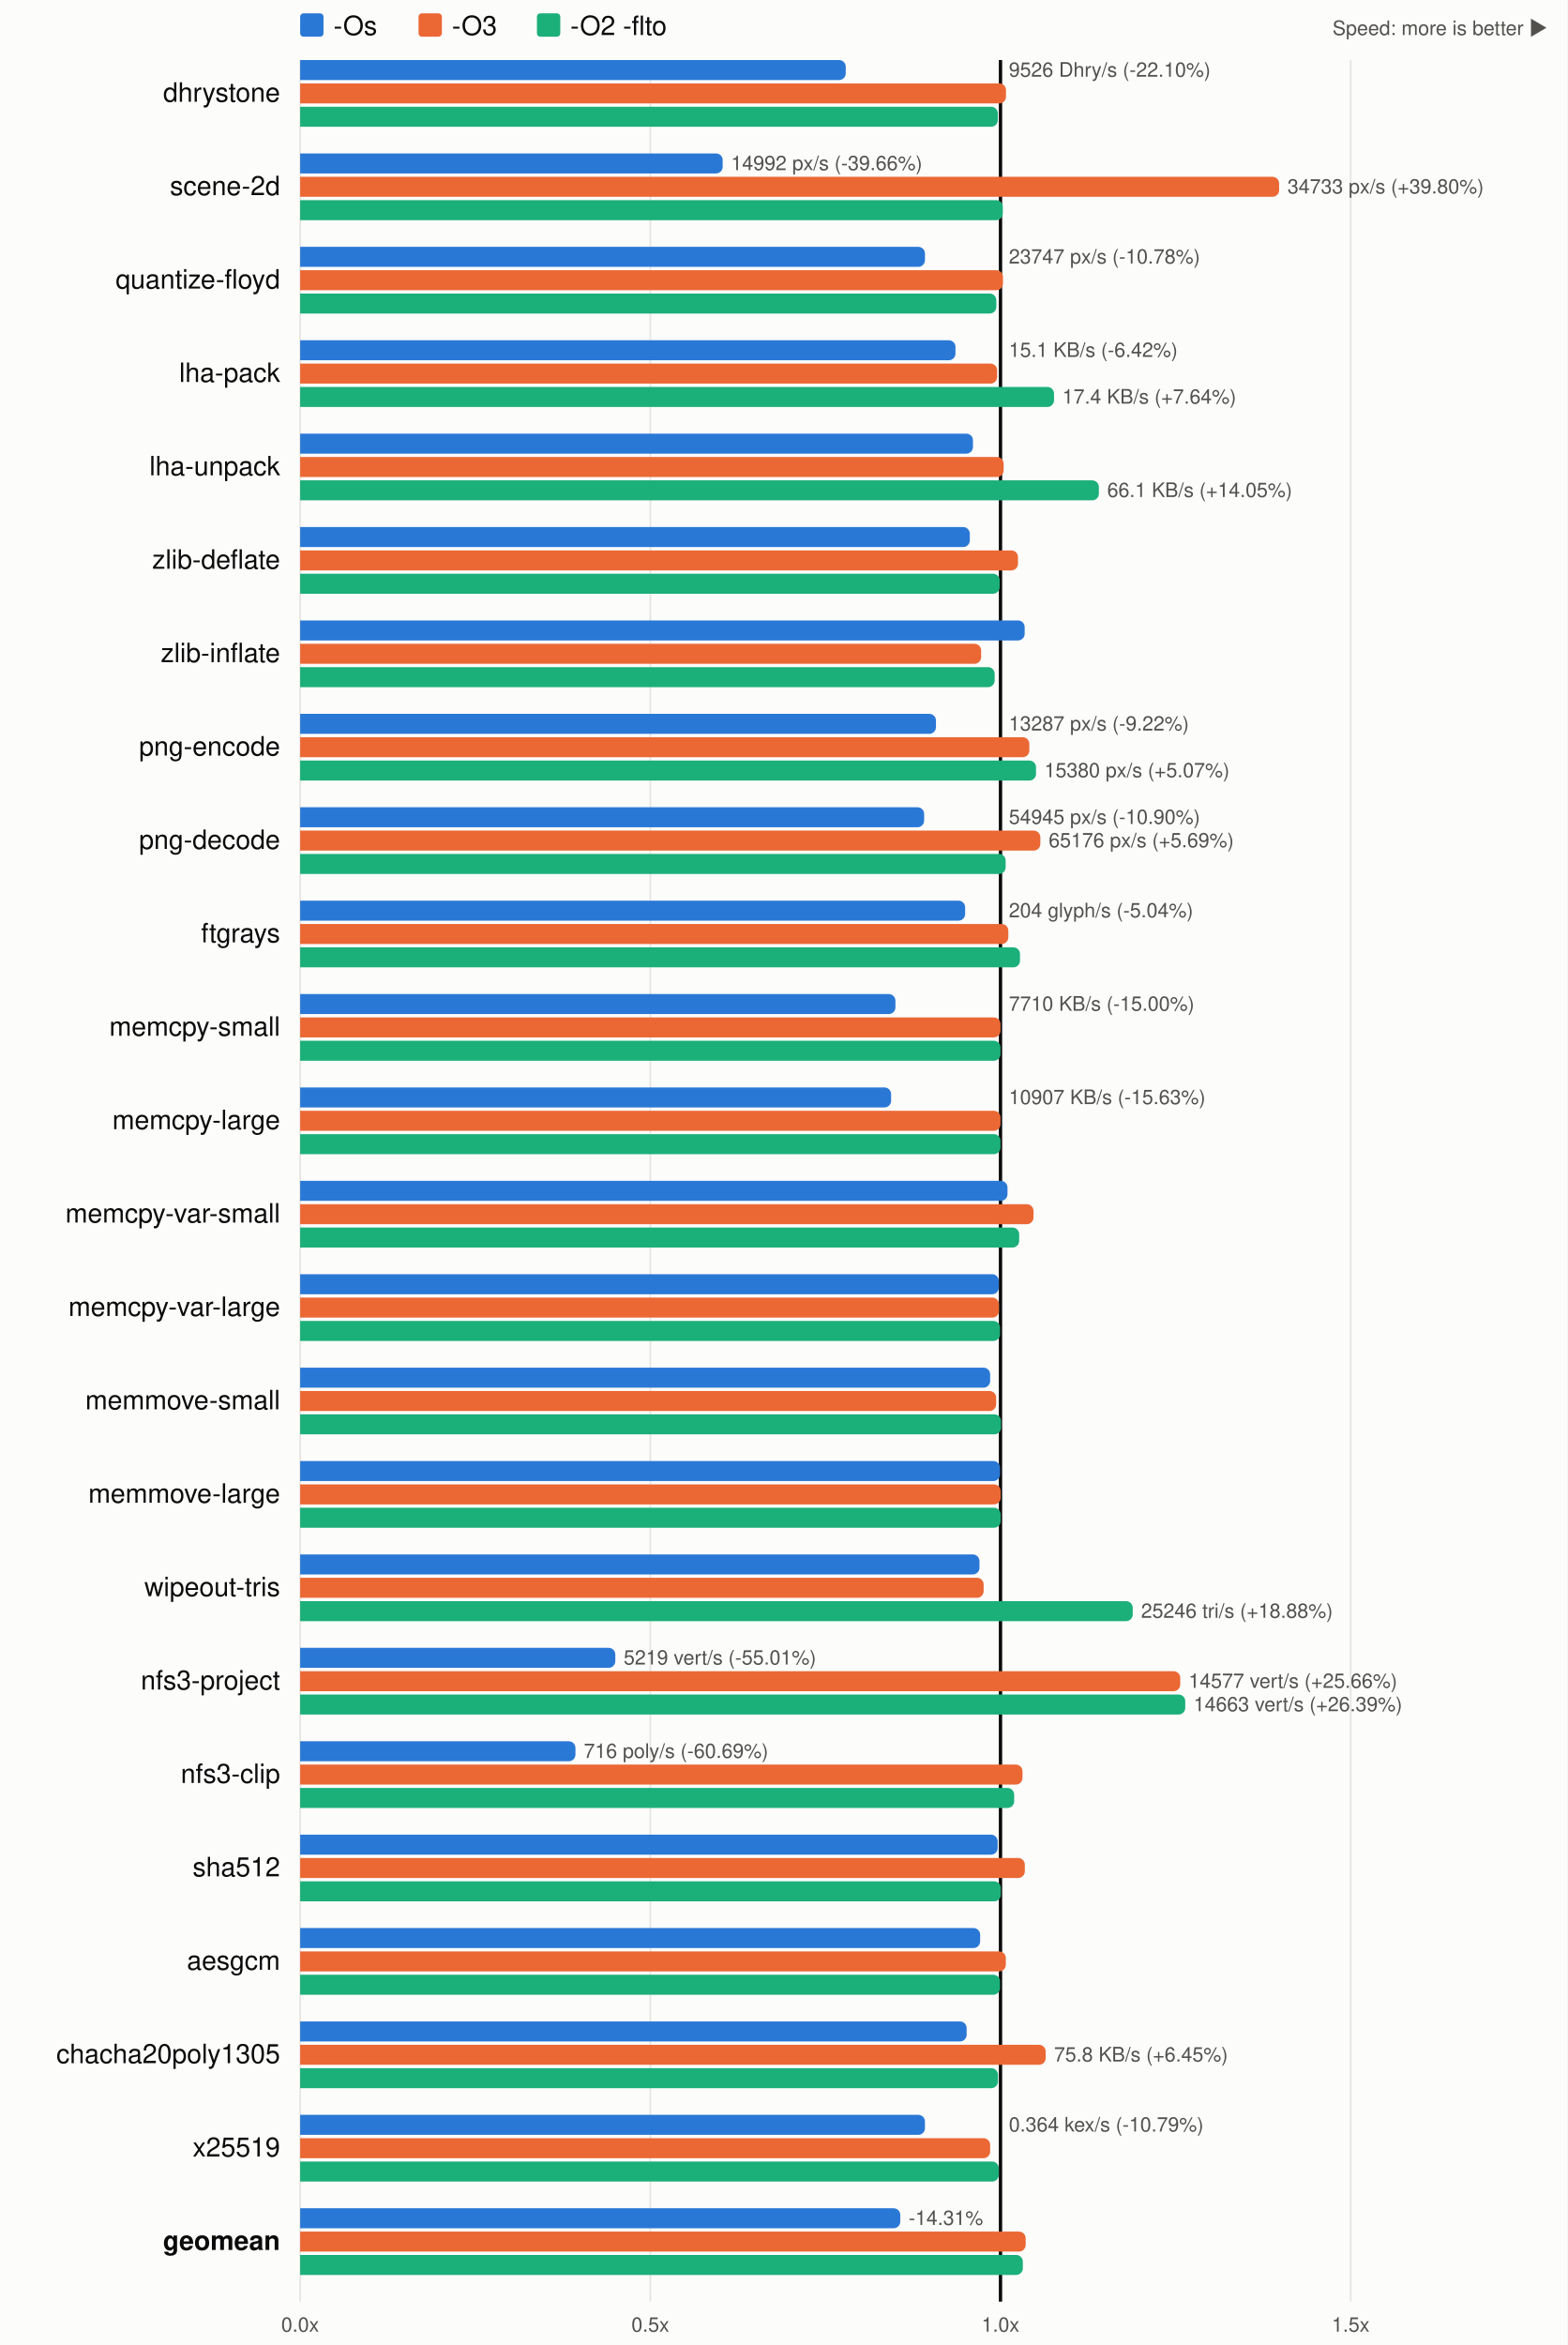
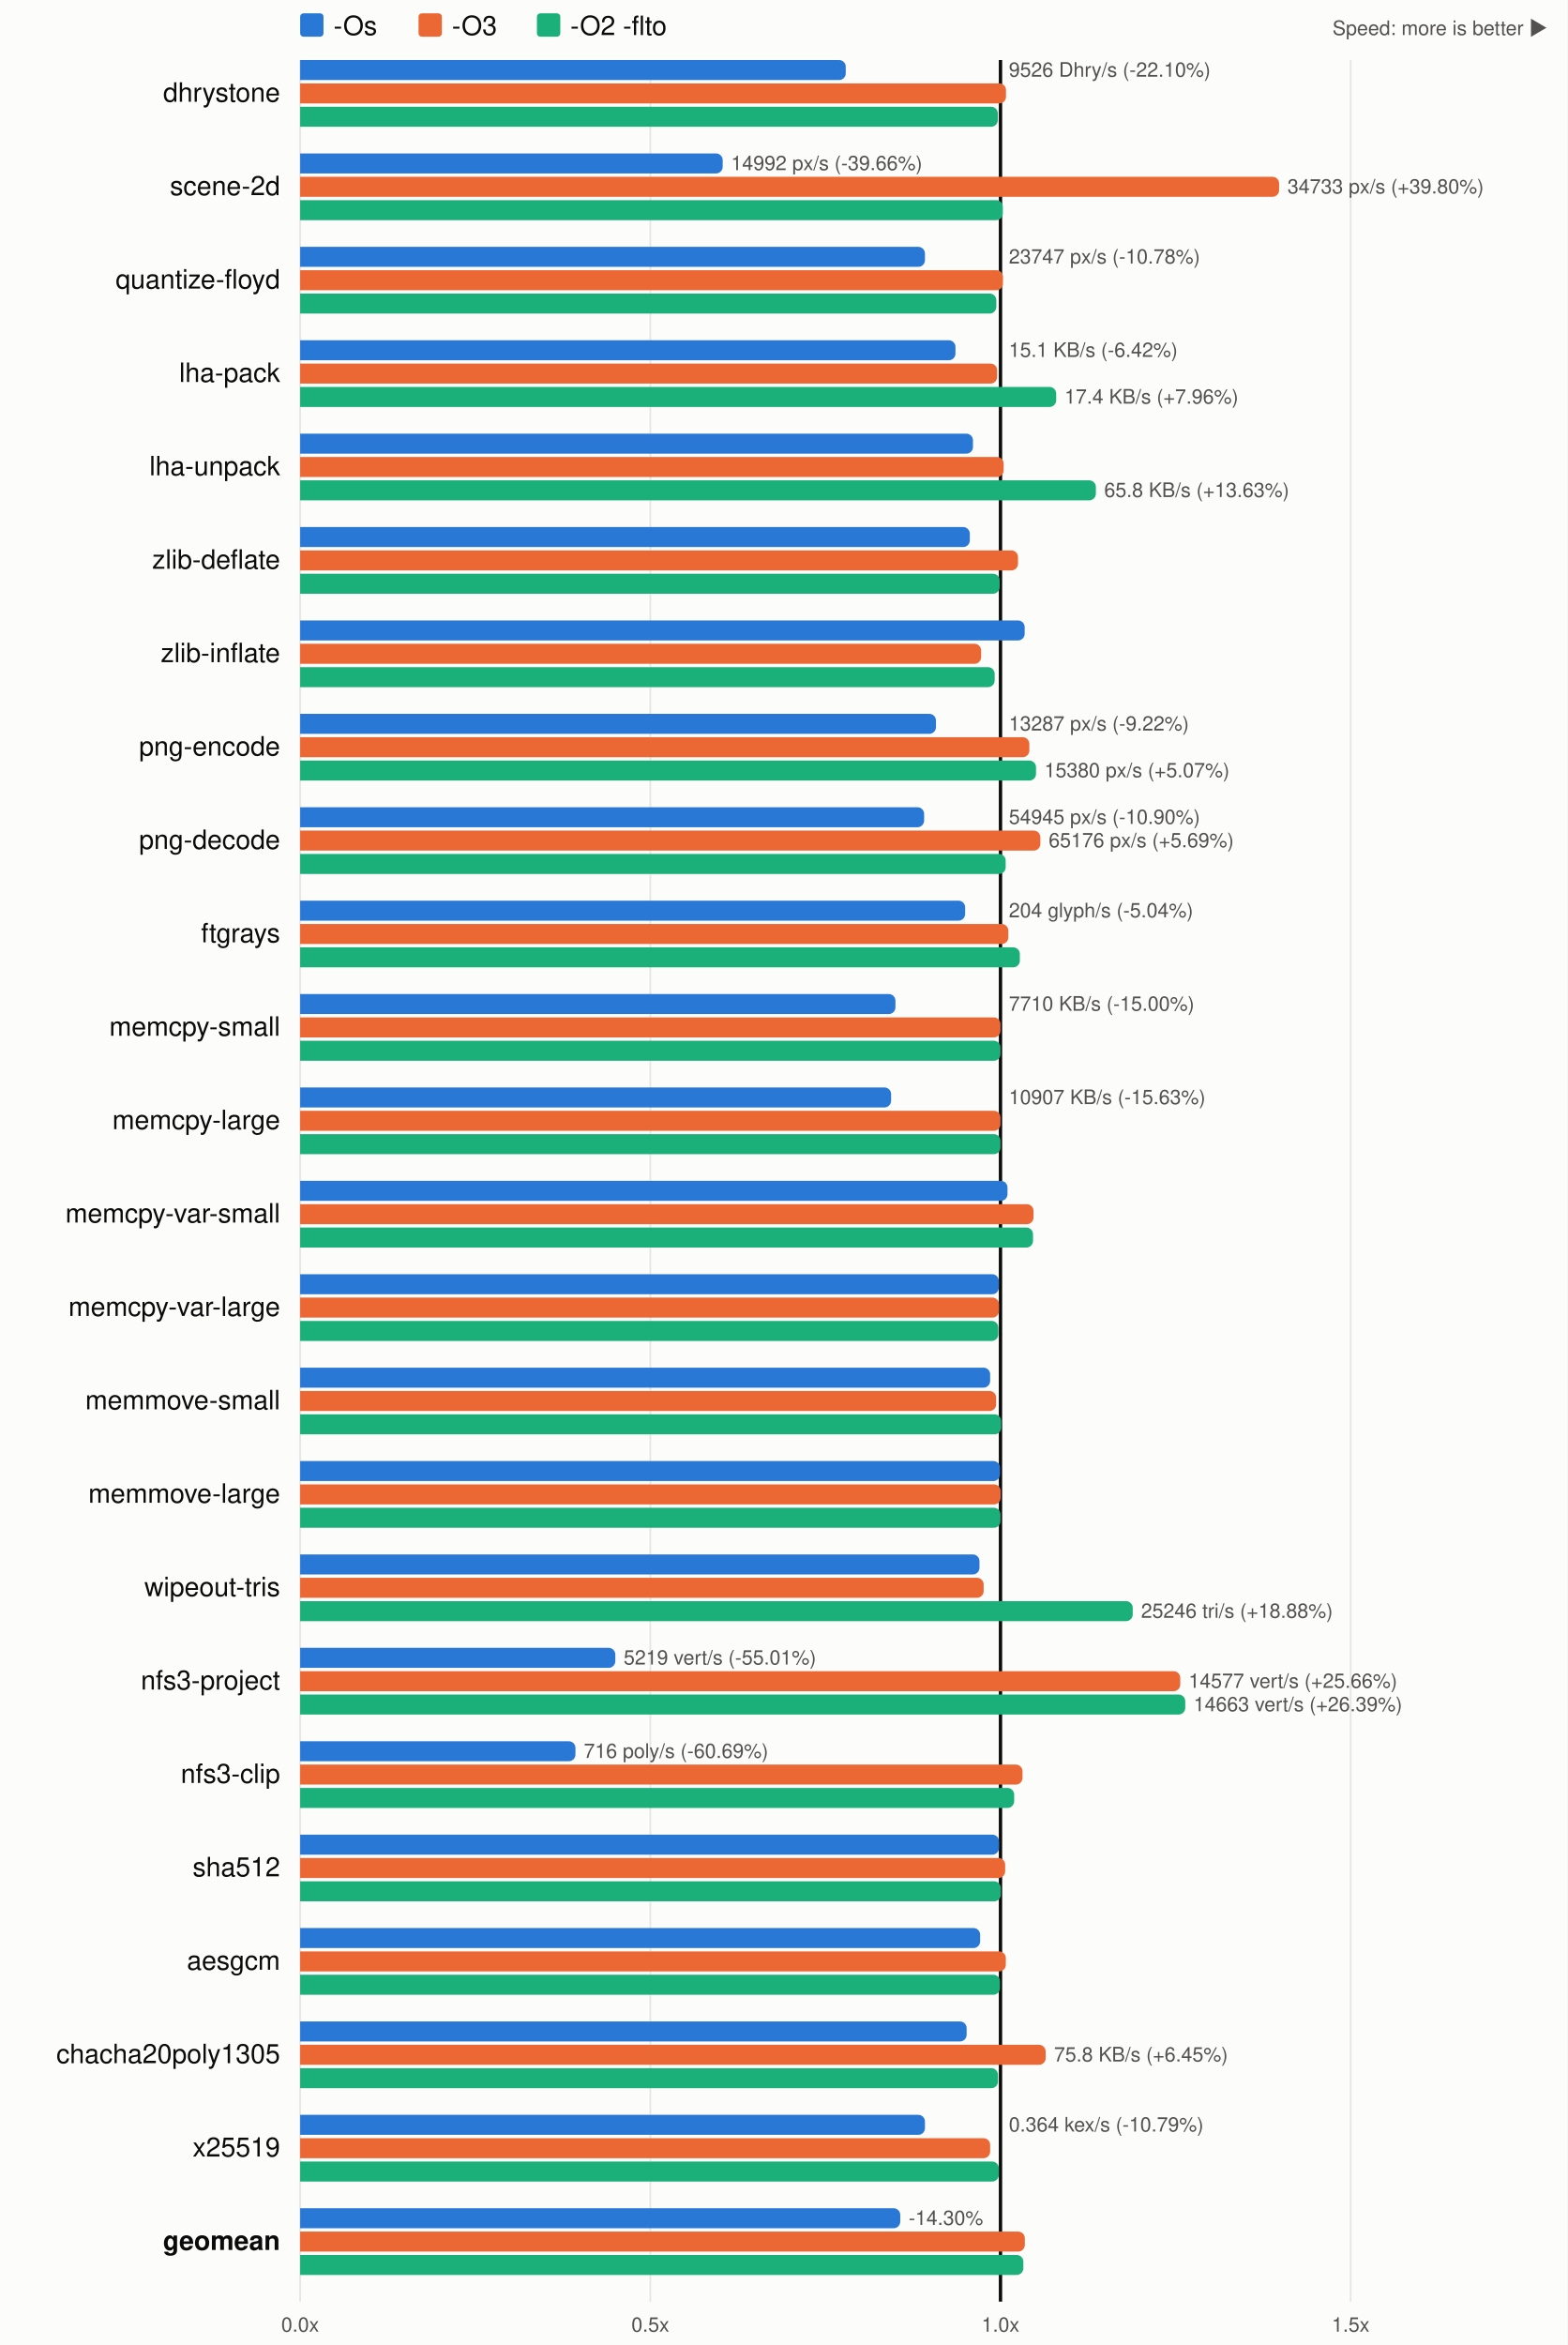
<svg xmlns="http://www.w3.org/2000/svg" width="940" height="1406" viewBox="0 0 940 1406" role="img" aria-label="GCC 16.2-rc20 optimization levels on a 68030 with cache, speed relative to -O2">
  <style>.t{font-family:system-ui,-apple-system,'Segoe UI',Helvetica,Arial,sans-serif;font-size:12px;fill:#0b0b0b}.t.muted{fill:#52514e}.t.big{font-size:16px}.t.name{font-weight:600}.t.axis{fill:#52514e;font-size:12px}.grid{stroke:#e6e5e1;stroke-width:1}.ref{stroke:#0b0b0b;stroke-width:2}.bg{fill:#fcfcfb}.ring{stroke:#fcfcfb;stroke-width:2}.dot{fill:#0b0b0b}.s0{fill:#2a78d6}.k0{stroke:#2a78d6}.s1{fill:#eb6834}.k1{stroke:#eb6834}.s2{fill:#1baf7a}.k2{stroke:#1baf7a}@media(prefers-color-scheme:dark){.t{fill:#ffffff}.t.muted{fill:#c3c2b7}.t.axis{fill:#c3c2b7}.grid{stroke:#333331}.ref{stroke:#ffffff}.bg{fill:#1a1a19}.ring{stroke:#1a1a19}.dot{fill:#ffffff}.s0{fill:#3987e5}.k0{stroke:#3987e5}.s1{fill:#d95926}.k1{stroke:#d95926}.s2{fill:#199e70}.k2{stroke:#199e70}}</style>
  <rect class="bg" width="940" height="1406" />
  <text class="t muted" x="928" y="21" text-anchor="end">Speed: more is better ▶</text>
  <rect class="s0" x="180" y="8" width="14" height="14" rx="2" />
  <text class="t big" x="200" y="21">-Os</text>
  <rect class="s1" x="251" y="8" width="14" height="14" rx="2" />
  <text class="t big" x="271" y="21">-O3</text>
  <rect class="s2" x="322" y="8" width="14" height="14" rx="2" />
  <text class="t big" x="342" y="21">-O2 -flto</text>
  <line class="grid" x1="180.0" y1="36" x2="180.0" y2="1380" />
  <text class="t axis" x="180.0" y="1398" text-anchor="middle">0.0x</text>
  <line class="grid" x1="390.0" y1="36" x2="390.0" y2="1380" />
  <text class="t axis" x="390.0" y="1398" text-anchor="middle">0.5x</text>
  <line class="ref" x1="600.0" y1="36" x2="600.0" y2="1380" />
  <text class="t axis" x="600.0" y="1398" text-anchor="middle">1.0x</text>
  <line class="grid" x1="810.0" y1="36" x2="810.0" y2="1380" />
  <text class="t axis" x="810.0" y="1398" text-anchor="middle">1.5x</text>
  <text class="t big" x="168" y="61.0" text-anchor="end">dhrystone</text>
  <path class="s0" d="M180,36 h323.2 a4,4 0 0 1 4,4 v4 a4,4 0 0 1 -4,4 h-323.2 z" />
  <text class="t muted" x="605.0" y="46">9526 Dhry/s (-22.10%)</text>
  <path class="s1" d="M180,50 h419.3 a4,4 0 0 1 4,4 v4 a4,4 0 0 1 -4,4 h-419.3 z" />
  <path class="s2" d="M180,64 h414.4 a4,4 0 0 1 4,4 v4 a4,4 0 0 1 -4,4 h-414.4 z" />
  <text class="t big" x="168" y="117.0" text-anchor="end">scene-2d</text>
  <path class="s0" d="M180,92 h249.4 a4,4 0 0 1 4,4 v4 a4,4 0 0 1 -4,4 h-249.4 z" />
  <text class="t muted" x="438.4" y="102">14992 px/s (-39.66%)</text>
  <path class="s1" d="M180,106 h583.1 a4,4 0 0 1 4,4 v4 a4,4 0 0 1 -4,4 h-583.1 z" />
  <text class="t muted" x="772.1" y="116">34733 px/s (+39.80%)</text>
  <path class="s2" d="M180,120 h417.4 a4,4 0 0 1 4,4 v4 a4,4 0 0 1 -4,4 h-417.4 z" />
  <text class="t big" x="168" y="173.0" text-anchor="end">quantize-floyd</text>
  <path class="s0" d="M180,148 h370.7 a4,4 0 0 1 4,4 v4 a4,4 0 0 1 -4,4 h-370.7 z" />
  <text class="t muted" x="605.0" y="158">23747 px/s (-10.78%)</text>
  <path class="s1" d="M180,162 h417.5 a4,4 0 0 1 4,4 v4 a4,4 0 0 1 -4,4 h-417.5 z" />
  <path class="s2" d="M180,176 h413.5 a4,4 0 0 1 4,4 v4 a4,4 0 0 1 -4,4 h-413.5 z" />
  <text class="t big" x="168" y="229.0" text-anchor="end">lha-pack</text>
  <path class="s0" d="M180,204 h389.0 a4,4 0 0 1 4,4 v4 a4,4 0 0 1 -4,4 h-389.0 z" />
  <text class="t muted" x="605.0" y="214">15.1 KB/s (-6.42%)</text>
  <path class="s1" d="M180,218 h414.0 a4,4 0 0 1 4,4 v4 a4,4 0 0 1 -4,4 h-414.0 z" />
-   <path class="s2" d="M180,232 h448.1 a4,4 0 0 1 4,4 v4 a4,4 0 0 1 -4,4 h-448.1 z" />
-   <text class="t muted" x="637.1" y="242">17.4 KB/s (+7.64%)</text>
+   <path class="s2" d="M180,232 h449.4 a4,4 0 0 1 4,4 v4 a4,4 0 0 1 -4,4 h-449.4 z" />
+   <text class="t muted" x="638.4" y="242">17.4 KB/s (+7.96%)</text>
  <text class="t big" x="168" y="285.0" text-anchor="end">lha-unpack</text>
  <path class="s0" d="M180,260 h399.5 a4,4 0 0 1 4,4 v4 a4,4 0 0 1 -4,4 h-399.5 z" />
  <path class="s1" d="M180,274 h417.9 a4,4 0 0 1 4,4 v4 a4,4 0 0 1 -4,4 h-417.9 z" />
-   <path class="s2" d="M180,288 h475.0 a4,4 0 0 1 4,4 v4 a4,4 0 0 1 -4,4 h-475.0 z" />
-   <text class="t muted" x="664.0" y="298">66.1 KB/s (+14.05%)</text>
+   <path class="s2" d="M180,288 h473.2 a4,4 0 0 1 4,4 v4 a4,4 0 0 1 -4,4 h-473.2 z" />
+   <text class="t muted" x="662.2" y="298">65.8 KB/s (+13.63%)</text>
  <text class="t big" x="168" y="341.0" text-anchor="end">zlib-deflate</text>
  <path class="s0" d="M180,316 h397.6 a4,4 0 0 1 4,4 v4 a4,4 0 0 1 -4,4 h-397.6 z" />
  <path class="s1" d="M180,330 h426.5 a4,4 0 0 1 4,4 v4 a4,4 0 0 1 -4,4 h-426.5 z" />
  <path class="s2" d="M180,344 h415.5 a4,4 0 0 1 4,4 v4 a4,4 0 0 1 -4,4 h-415.5 z" />
  <text class="t big" x="168" y="397.0" text-anchor="end">zlib-inflate</text>
  <path class="s0" d="M180,372 h430.5 a4,4 0 0 1 4,4 v4 a4,4 0 0 1 -4,4 h-430.5 z" />
  <path class="s1" d="M180,386 h404.4 a4,4 0 0 1 4,4 v4 a4,4 0 0 1 -4,4 h-404.4 z" />
  <path class="s2" d="M180,400 h412.5 a4,4 0 0 1 4,4 v4 a4,4 0 0 1 -4,4 h-412.5 z" />
  <text class="t big" x="168" y="453.0" text-anchor="end">png-encode</text>
  <path class="s0" d="M180,428 h377.3 a4,4 0 0 1 4,4 v4 a4,4 0 0 1 -4,4 h-377.3 z" />
  <text class="t muted" x="605.0" y="438">13287 px/s (-9.22%)</text>
  <path class="s1" d="M180,442 h433.3 a4,4 0 0 1 4,4 v4 a4,4 0 0 1 -4,4 h-433.3 z" />
  <path class="s2" d="M180,456 h437.3 a4,4 0 0 1 4,4 v4 a4,4 0 0 1 -4,4 h-437.3 z" />
  <text class="t muted" x="626.3" y="466">15380 px/s (+5.07%)</text>
  <text class="t big" x="168" y="509.0" text-anchor="end">png-decode</text>
  <path class="s0" d="M180,484 h370.2 a4,4 0 0 1 4,4 v4 a4,4 0 0 1 -4,4 h-370.2 z" />
  <text class="t muted" x="605.0" y="494">54945 px/s (-10.90%)</text>
  <path class="s1" d="M180,498 h439.9 a4,4 0 0 1 4,4 v4 a4,4 0 0 1 -4,4 h-439.9 z" />
  <text class="t muted" x="628.9" y="508">65176 px/s (+5.69%)</text>
  <path class="s2" d="M180,512 h419.1 a4,4 0 0 1 4,4 v4 a4,4 0 0 1 -4,4 h-419.1 z" />
  <text class="t big" x="168" y="565.0" text-anchor="end">ftgrays</text>
  <path class="s0" d="M180,540 h394.8 a4,4 0 0 1 4,4 v4 a4,4 0 0 1 -4,4 h-394.8 z" />
  <text class="t muted" x="605.0" y="550">204 glyph/s (-5.04%)</text>
  <path class="s1" d="M180,554 h420.7 a4,4 0 0 1 4,4 v4 a4,4 0 0 1 -4,4 h-420.7 z" />
-   <path class="s2" d="M180,568 h427.7 a4,4 0 0 1 4,4 v4 a4,4 0 0 1 -4,4 h-427.7 z" />
+   <path class="s2" d="M180,568 h427.6 a4,4 0 0 1 4,4 v4 a4,4 0 0 1 -4,4 h-427.6 z" />
  <text class="t big" x="168" y="621.0" text-anchor="end">memcpy-small</text>
  <path class="s0" d="M180,596 h353.0 a4,4 0 0 1 4,4 v4 a4,4 0 0 1 -4,4 h-353.0 z" />
  <text class="t muted" x="605.0" y="606">7710 KB/s (-15.00%)</text>
  <path class="s1" d="M180,610 h416.0 a4,4 0 0 1 4,4 v4 a4,4 0 0 1 -4,4 h-416.0 z" />
  <path class="s2" d="M180,624 h416.0 a4,4 0 0 1 4,4 v4 a4,4 0 0 1 -4,4 h-416.0 z" />
  <text class="t big" x="168" y="677.0" text-anchor="end">memcpy-large</text>
  <path class="s0" d="M180,652 h350.4 a4,4 0 0 1 4,4 v4 a4,4 0 0 1 -4,4 h-350.4 z" />
  <text class="t muted" x="605.0" y="662">10907 KB/s (-15.63%)</text>
  <path class="s1" d="M180,666 h416.0 a4,4 0 0 1 4,4 v4 a4,4 0 0 1 -4,4 h-416.0 z" />
  <path class="s2" d="M180,680 h416.0 a4,4 0 0 1 4,4 v4 a4,4 0 0 1 -4,4 h-416.0 z" />
  <text class="t big" x="168" y="733.0" text-anchor="end">memcpy-var-small</text>
  <path class="s0" d="M180,708 h420.2 a4,4 0 0 1 4,4 v4 a4,4 0 0 1 -4,4 h-420.2 z" />
  <path class="s1" d="M180,722 h435.8 a4,4 0 0 1 4,4 v4 a4,4 0 0 1 -4,4 h-435.8 z" />
-   <path class="s2" d="M180,736 h427.2 a4,4 0 0 1 4,4 v4 a4,4 0 0 1 -4,4 h-427.2 z" />
+   <path class="s2" d="M180,736 h435.5 a4,4 0 0 1 4,4 v4 a4,4 0 0 1 -4,4 h-435.5 z" />
  <text class="t big" x="168" y="789.0" text-anchor="end">memcpy-var-large</text>
  <path class="s0" d="M180,764 h415.0 a4,4 0 0 1 4,4 v4 a4,4 0 0 1 -4,4 h-415.0 z" />
  <path class="s1" d="M180,778 h415.1 a4,4 0 0 1 4,4 v4 a4,4 0 0 1 -4,4 h-415.1 z" />
-   <path class="s2" d="M180,792 h415.7 a4,4 0 0 1 4,4 v4 a4,4 0 0 1 -4,4 h-415.7 z" />
+   <path class="s2" d="M180,792 h414.7 a4,4 0 0 1 4,4 v4 a4,4 0 0 1 -4,4 h-414.7 z" />
  <text class="t big" x="168" y="845.0" text-anchor="end">memmove-small</text>
  <path class="s0" d="M180,820 h409.8 a4,4 0 0 1 4,4 v4 a4,4 0 0 1 -4,4 h-409.8 z" />
  <path class="s1" d="M180,834 h413.4 a4,4 0 0 1 4,4 v4 a4,4 0 0 1 -4,4 h-413.4 z" />
-   <path class="s2" d="M180,848 h416.3 a4,4 0 0 1 4,4 v4 a4,4 0 0 1 -4,4 h-416.3 z" />
+   <path class="s2" d="M180,848 h416.4 a4,4 0 0 1 4,4 v4 a4,4 0 0 1 -4,4 h-416.4 z" />
  <text class="t big" x="168" y="901.0" text-anchor="end">memmove-large</text>
  <path class="s0" d="M180,876 h415.7 a4,4 0 0 1 4,4 v4 a4,4 0 0 1 -4,4 h-415.7 z" />
  <path class="s1" d="M180,890 h416.1 a4,4 0 0 1 4,4 v4 a4,4 0 0 1 -4,4 h-416.1 z" />
-   <path class="s2" d="M180,904 h416.1 a4,4 0 0 1 4,4 v4 a4,4 0 0 1 -4,4 h-416.1 z" />
+   <path class="s2" d="M180,904 h416.0 a4,4 0 0 1 4,4 v4 a4,4 0 0 1 -4,4 h-416.0 z" />
  <text class="t big" x="168" y="957.0" text-anchor="end">wipeout-tris</text>
  <path class="s0" d="M180,932 h403.4 a4,4 0 0 1 4,4 v4 a4,4 0 0 1 -4,4 h-403.4 z" />
  <path class="s1" d="M180,946 h405.9 a4,4 0 0 1 4,4 v4 a4,4 0 0 1 -4,4 h-405.9 z" />
  <path class="s2" d="M180,960 h495.3 a4,4 0 0 1 4,4 v4 a4,4 0 0 1 -4,4 h-495.3 z" />
  <text class="t muted" x="684.3" y="970">25246 tri/s (+18.88%)</text>
  <text class="t big" x="168" y="1013.0" text-anchor="end">nfs3-project</text>
  <path class="s0" d="M180,988 h185.0 a4,4 0 0 1 4,4 v4 a4,4 0 0 1 -4,4 h-185.0 z" />
  <text class="t muted" x="374.0" y="998">5219 vert/s (-55.01%)</text>
  <path class="s1" d="M180,1002 h523.8 a4,4 0 0 1 4,4 v4 a4,4 0 0 1 -4,4 h-523.8 z" />
  <text class="t muted" x="712.8" y="1012">14577 vert/s (+25.66%)</text>
  <path class="s2" d="M180,1016 h526.8 a4,4 0 0 1 4,4 v4 a4,4 0 0 1 -4,4 h-526.8 z" />
  <text class="t muted" x="715.8" y="1026">14663 vert/s (+26.39%)</text>
  <text class="t big" x="168" y="1069.0" text-anchor="end">nfs3-clip</text>
  <path class="s0" d="M180,1044 h161.1 a4,4 0 0 1 4,4 v4 a4,4 0 0 1 -4,4 h-161.1 z" />
  <text class="t muted" x="350.1" y="1054">716 poly/s (-60.69%)</text>
  <path class="s1" d="M180,1058 h429.2 a4,4 0 0 1 4,4 v4 a4,4 0 0 1 -4,4 h-429.2 z" />
  <path class="s2" d="M180,1072 h424.2 a4,4 0 0 1 4,4 v4 a4,4 0 0 1 -4,4 h-424.2 z" />
  <text class="t big" x="168" y="1125.0" text-anchor="end">sha512</text>
-   <path class="s0" d="M180,1100 h414.3 a4,4 0 0 1 4,4 v4 a4,4 0 0 1 -4,4 h-414.3 z" />
-   <path class="s1" d="M180,1114 h430.6 a4,4 0 0 1 4,4 v4 a4,4 0 0 1 -4,4 h-430.6 z" />
+   <path class="s0" d="M180,1100 h415.1 a4,4 0 0 1 4,4 v4 a4,4 0 0 1 -4,4 h-415.1 z" />
+   <path class="s1" d="M180,1114 h418.8 a4,4 0 0 1 4,4 v4 a4,4 0 0 1 -4,4 h-418.8 z" />
  <path class="s2" d="M180,1128 h416.2 a4,4 0 0 1 4,4 v4 a4,4 0 0 1 -4,4 h-416.2 z" />
  <text class="t big" x="168" y="1181.0" text-anchor="end">aesgcm</text>
  <path class="s0" d="M180,1156 h403.8 a4,4 0 0 1 4,4 v4 a4,4 0 0 1 -4,4 h-403.8 z" />
  <path class="s1" d="M180,1170 h419.2 a4,4 0 0 1 4,4 v4 a4,4 0 0 1 -4,4 h-419.2 z" />
  <path class="s2" d="M180,1184 h415.7 a4,4 0 0 1 4,4 v4 a4,4 0 0 1 -4,4 h-415.7 z" />
  <text class="t big" x="168" y="1237.0" text-anchor="end">chacha20poly1305</text>
  <path class="s0" d="M180,1212 h395.7 a4,4 0 0 1 4,4 v4 a4,4 0 0 1 -4,4 h-395.7 z" />
  <path class="s1" d="M180,1226 h443.1 a4,4 0 0 1 4,4 v4 a4,4 0 0 1 -4,4 h-443.1 z" />
  <text class="t muted" x="632.1" y="1236">75.8 KB/s (+6.45%)</text>
  <path class="s2" d="M180,1240 h414.5 a4,4 0 0 1 4,4 v4 a4,4 0 0 1 -4,4 h-414.5 z" />
  <text class="t big" x="168" y="1293.0" text-anchor="end">x25519</text>
  <path class="s0" d="M180,1268 h370.7 a4,4 0 0 1 4,4 v4 a4,4 0 0 1 -4,4 h-370.7 z" />
  <text class="t muted" x="605.0" y="1278">0.364 kex/s (-10.79%)</text>
  <path class="s1" d="M180,1282 h409.8 a4,4 0 0 1 4,4 v4 a4,4 0 0 1 -4,4 h-409.8 z" />
  <path class="s2" d="M180,1296 h415.0 a4,4 0 0 1 4,4 v4 a4,4 0 0 1 -4,4 h-415.0 z" />
  <text class="t big name" x="168" y="1349.0" text-anchor="end">geomean</text>
  <path class="s0" d="M180,1324 h355.9 a4,4 0 0 1 4,4 v4 a4,4 0 0 1 -4,4 h-355.9 z" />
-   <text class="t muted" x="544.9" y="1334">-14.31%</text>
-   <path class="s1" d="M180,1338 h431.1 a4,4 0 0 1 4,4 v4 a4,4 0 0 1 -4,4 h-431.1 z" />
-   <path class="s2" d="M180,1352 h429.4 a4,4 0 0 1 4,4 v4 a4,4 0 0 1 -4,4 h-429.4 z" />
+   <text class="t muted" x="544.9" y="1334">-14.30%</text>
+   <path class="s1" d="M180,1338 h430.6 a4,4 0 0 1 4,4 v4 a4,4 0 0 1 -4,4 h-430.6 z" />
+   <path class="s2" d="M180,1352 h429.7 a4,4 0 0 1 4,4 v4 a4,4 0 0 1 -4,4 h-429.7 z" />
</svg>
